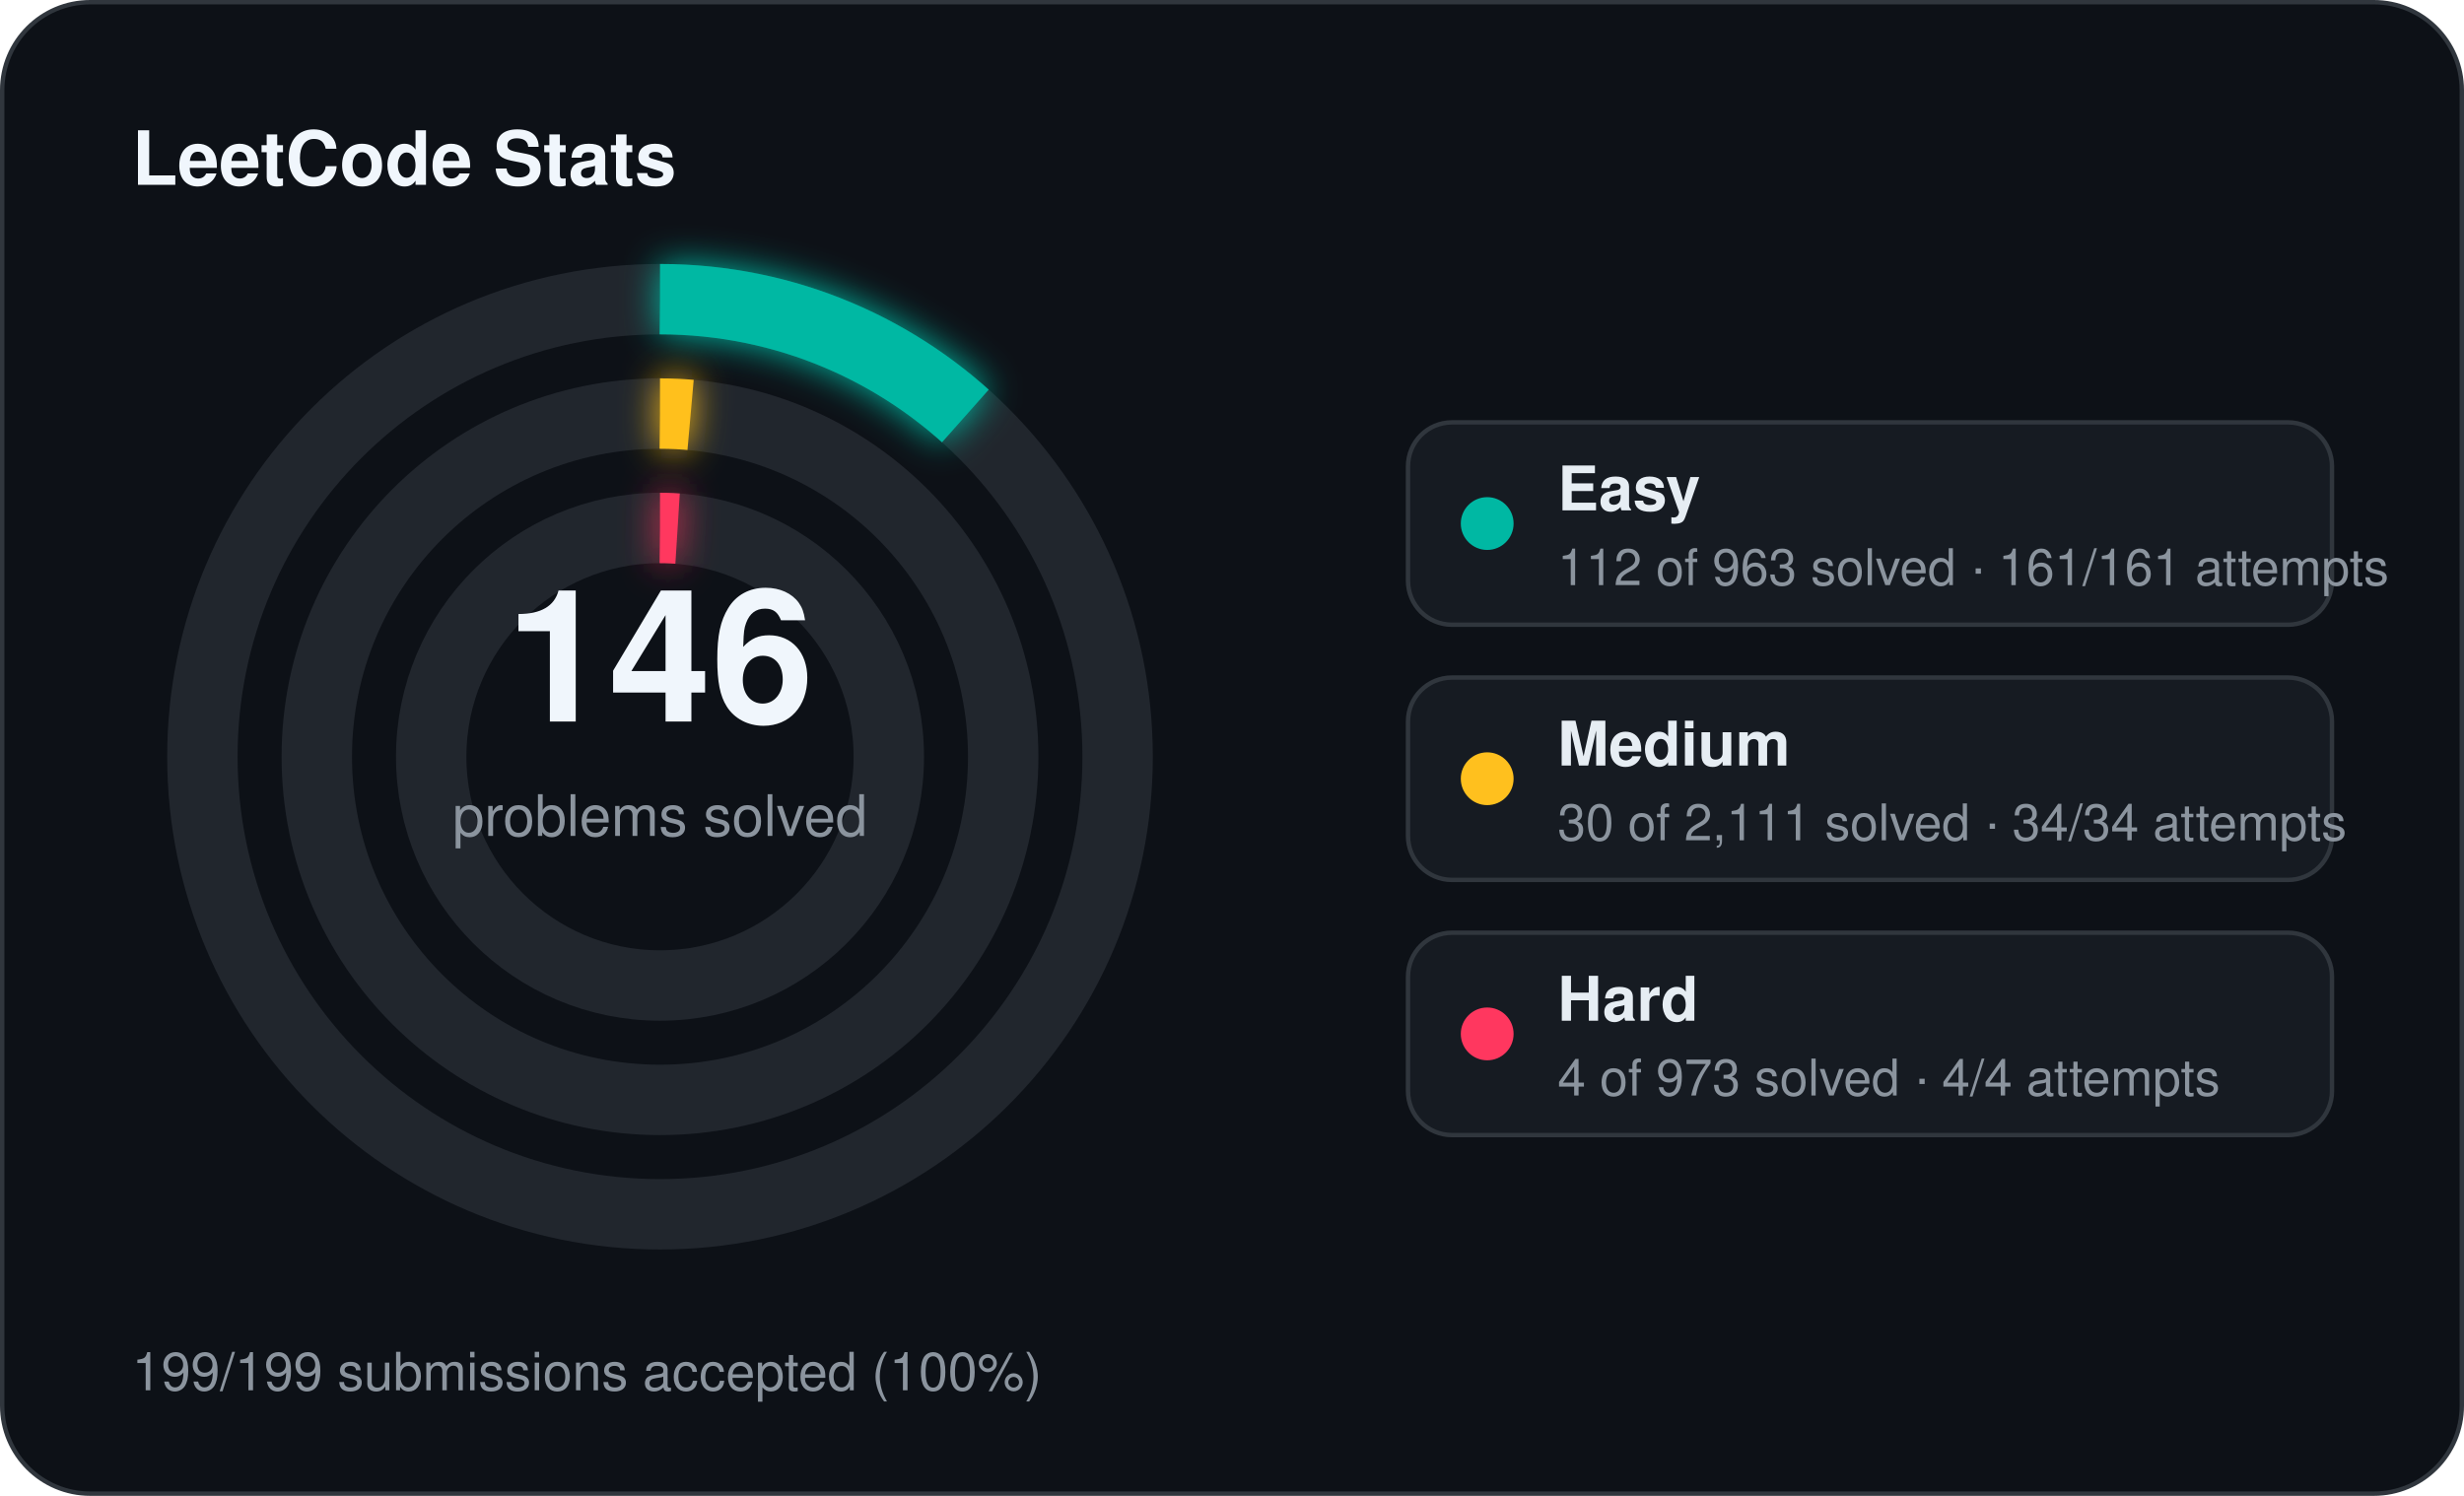
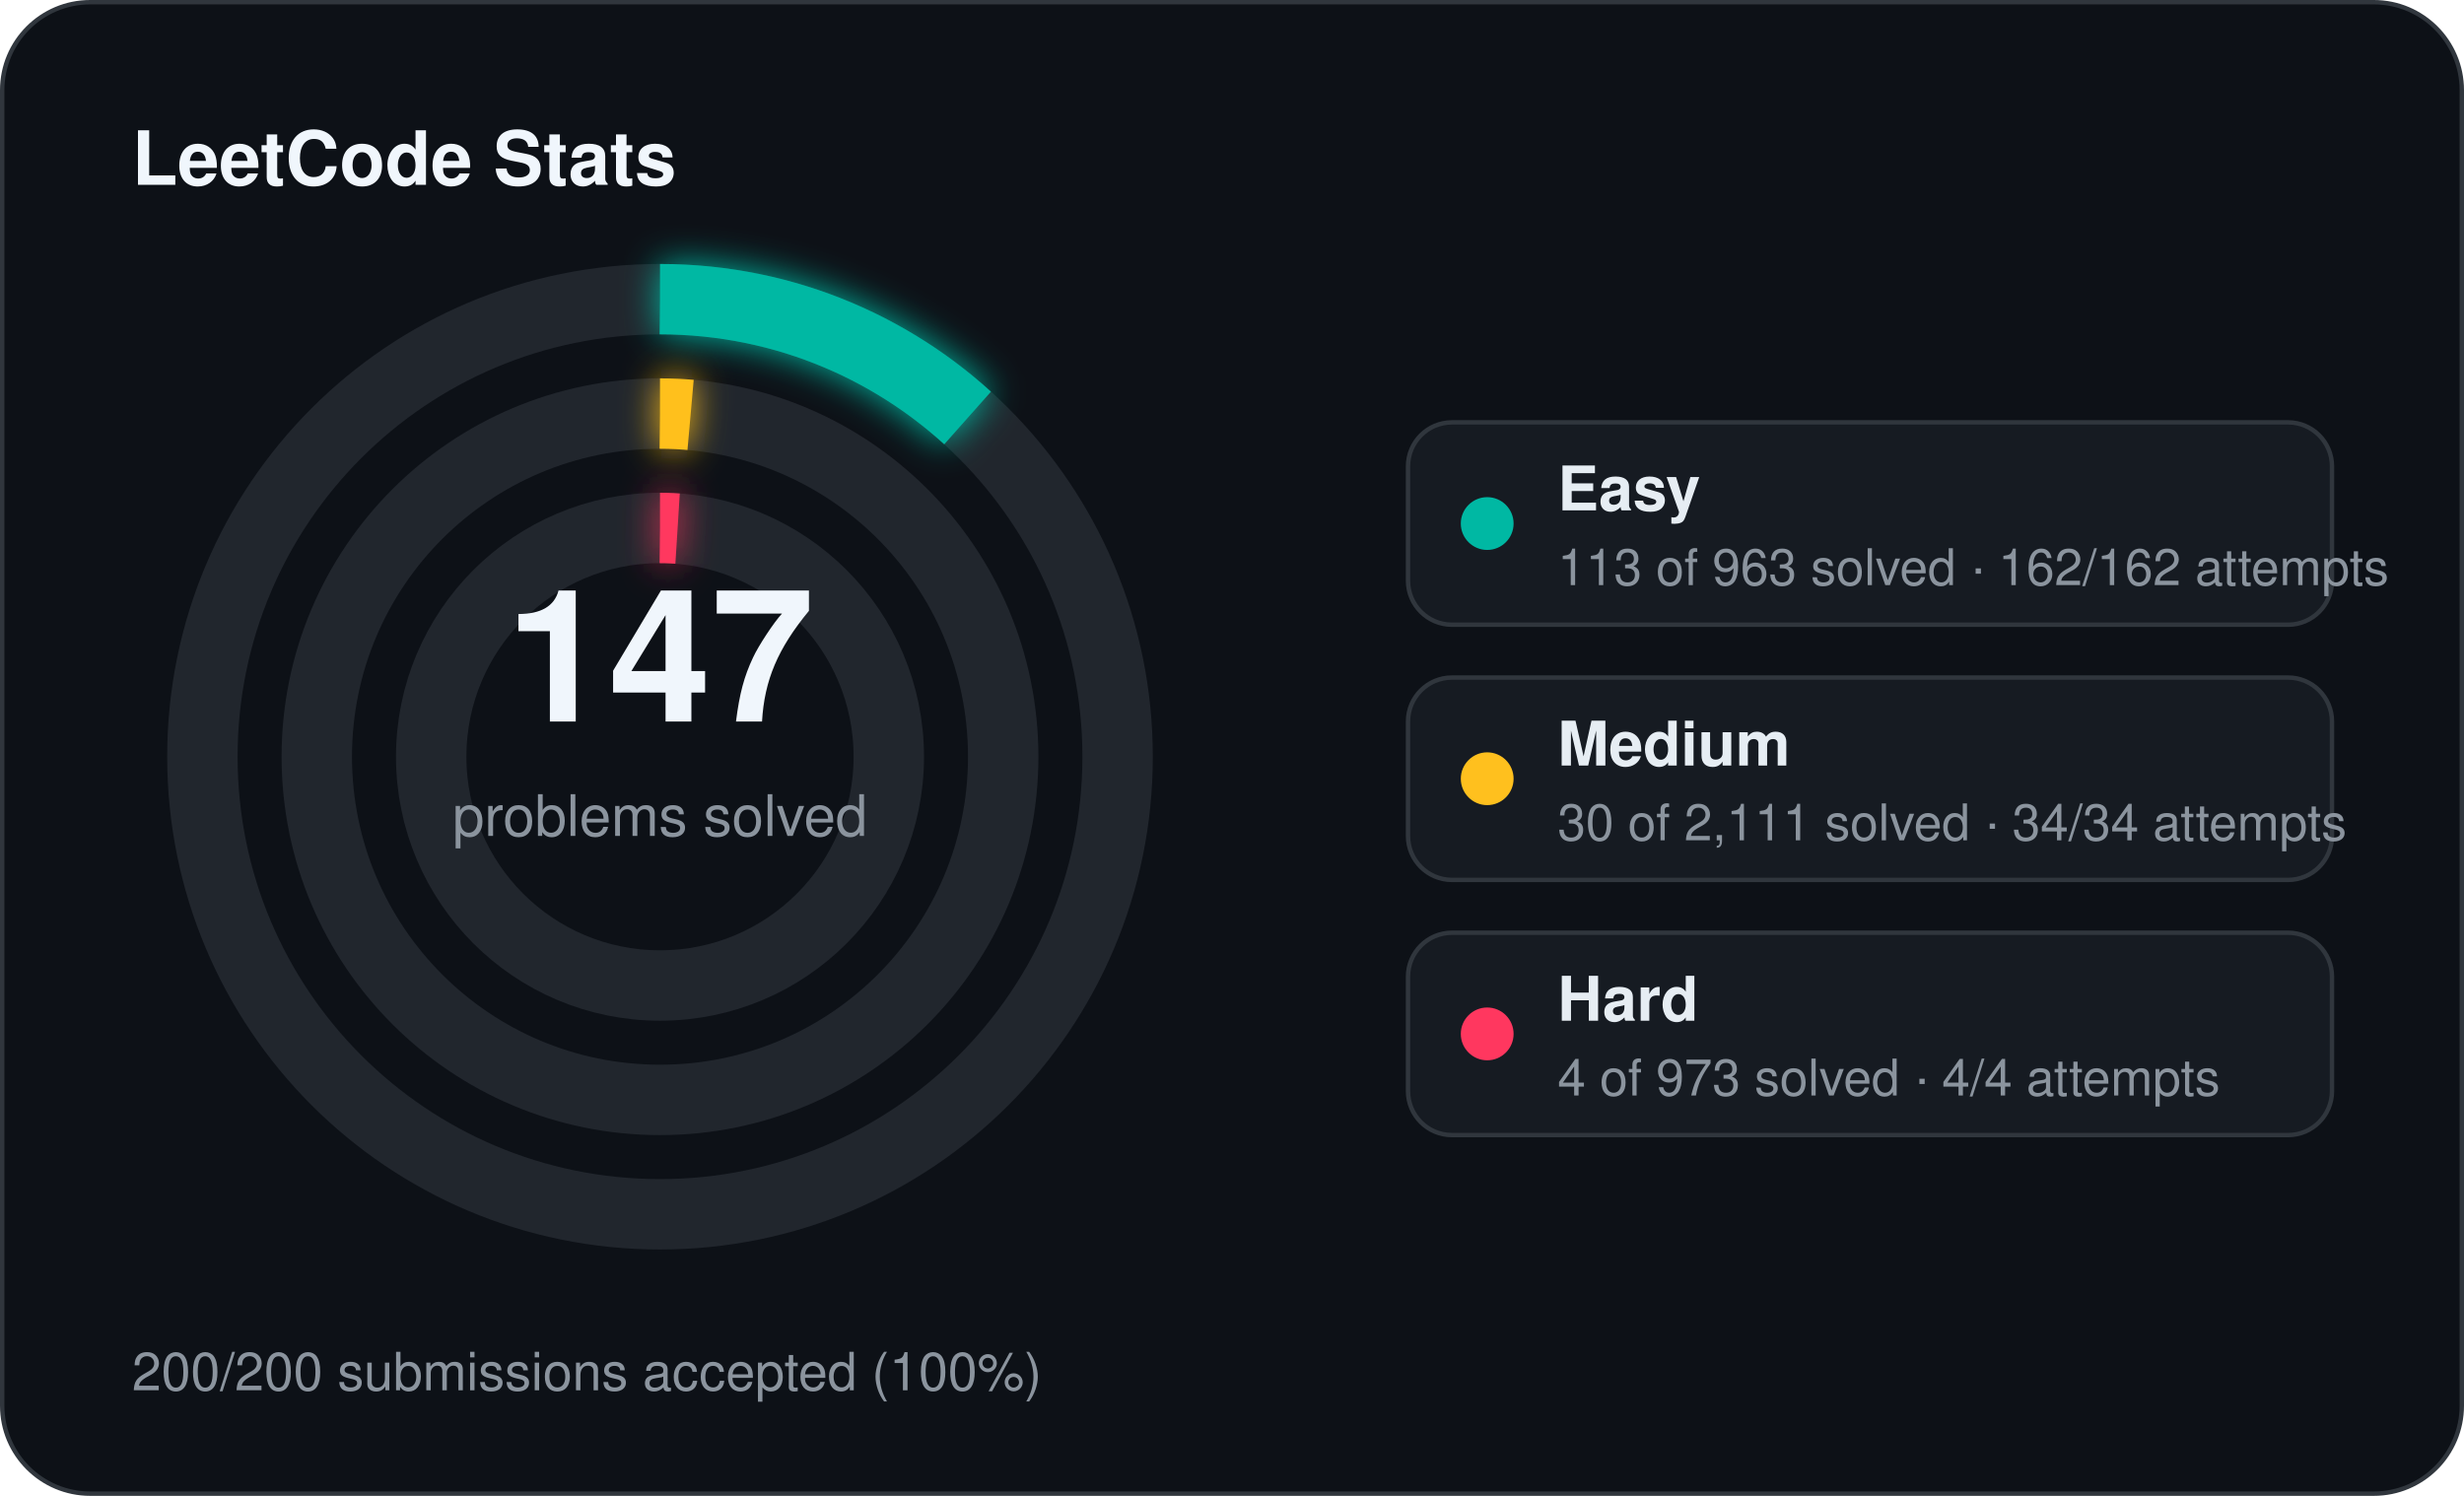
<svg xmlns="http://www.w3.org/2000/svg" width="560" height="340" viewBox="0 0 560 340">
  <defs>
    <filter id="stats-glow" x="-60%" y="-60%" width="220%" height="220%">
      <feGaussianBlur stdDeviation="4" result="blur" />
      <feMerge>
        <feMergeNode in="blur" />
        <feMergeNode in="SourceGraphic" />
      </feMerge>
    </filter>
  </defs>
  <rect x="0.5" y="0.5" width="559" height="339" rx="20" fill="#0d1117" stroke="#30363d" stroke-width="1" />
  <text x="30" y="42" fill="#f0f6fc" font-family="Segoe UI, Helvetica, Arial, sans-serif" font-size="17" font-weight="700">LeetCode Stats</text>
  <circle cx="150" cy="172" r="104" fill="none" stroke="#21262d" stroke-width="16" />
-   <circle cx="150" cy="172" r="104" fill="none" stroke="#00b8a3" stroke-width="16" stroke-linecap="butt" stroke-dasharray="76.00 653.45" transform="rotate(-90 150 172)" filter="url(#stats-glow)" />
+   <circle cx="150" cy="172" r="104" fill="none" stroke="#00b8a3" stroke-width="16" stroke-linecap="butt" stroke-dasharray="76.68 653.45" transform="rotate(-90 150 172)" filter="url(#stats-glow)" />
  <circle cx="150" cy="172" r="78" fill="none" stroke="#21262d" stroke-width="16" />
  <circle cx="150" cy="172" r="78" fill="none" stroke="#ffc01e" stroke-width="16" stroke-linecap="butt" stroke-dasharray="6.96 490.09" transform="rotate(-90 150 172)" filter="url(#stats-glow)" />
  <circle cx="150" cy="172" r="52" fill="none" stroke="#21262d" stroke-width="16" />
  <circle cx="150" cy="172" r="52" fill="none" stroke="#ff375f" stroke-width="16" stroke-linecap="butt" stroke-dasharray="4.00 326.73" transform="rotate(-90 150 172)" filter="url(#stats-glow)" />
-   <text x="150" y="164" text-anchor="middle" fill="#f0f6fc" font-family="Segoe UI, Helvetica, Arial, sans-serif" font-size="42" font-weight="700">146</text>
+   <text x="150" y="164" text-anchor="middle" fill="#f0f6fc" font-family="Segoe UI, Helvetica, Arial, sans-serif" font-size="42" font-weight="700">147</text>
  <text x="150" y="190" text-anchor="middle" fill="#8b949e" font-family="Segoe UI, Helvetica, Arial, sans-serif" font-size="13">problems solved</text>
  <rect x="320" y="96" width="210" height="46" rx="10" fill="#161b22" stroke="#30363d" stroke-width="1" />
  <circle cx="338" cy="119" r="6" fill="#00b8a3" />
  <text x="354" y="116" fill="#e6edf3" font-family="Segoe UI, Helvetica, Arial, sans-serif" font-size="14" font-weight="600">Easy</text>
-   <text x="354" y="133" fill="#8b949e" font-family="Segoe UI, Helvetica, Arial, sans-serif" font-size="11.5">112 of 963 solved · 161/161 attempts</text>
+   <text x="354" y="133" fill="#8b949e" font-family="Segoe UI, Helvetica, Arial, sans-serif" font-size="11.5">113 of 963 solved · 162/162 attempts</text>
  <rect x="320" y="154" width="210" height="46" rx="10" fill="#161b22" stroke="#30363d" stroke-width="1" />
  <circle cx="338" cy="177" r="6" fill="#ffc01e" />
  <text x="354" y="174" fill="#e6edf3" font-family="Segoe UI, Helvetica, Arial, sans-serif" font-size="14" font-weight="600">Medium</text>
  <text x="354" y="191" fill="#8b949e" font-family="Segoe UI, Helvetica, Arial, sans-serif" font-size="11.5">30 of 2,111 solved · 34/34 attempts</text>
  <rect x="320" y="212" width="210" height="46" rx="10" fill="#161b22" stroke="#30363d" stroke-width="1" />
  <circle cx="338" cy="235" r="6" fill="#ff375f" />
  <text x="354" y="232" fill="#e6edf3" font-family="Segoe UI, Helvetica, Arial, sans-serif" font-size="14" font-weight="600">Hard</text>
  <text x="354" y="249" fill="#8b949e" font-family="Segoe UI, Helvetica, Arial, sans-serif" font-size="11.5">4 of 973 solved · 4/4 attempts</text>
-   <text x="30" y="316" fill="#8b949e" font-family="Segoe UI, Helvetica, Arial, sans-serif" font-size="12">199/199 submissions accepted (100%)</text>
+   <text x="30" y="316" fill="#8b949e" font-family="Segoe UI, Helvetica, Arial, sans-serif" font-size="12">200/200 submissions accepted (100%)</text>
</svg>
